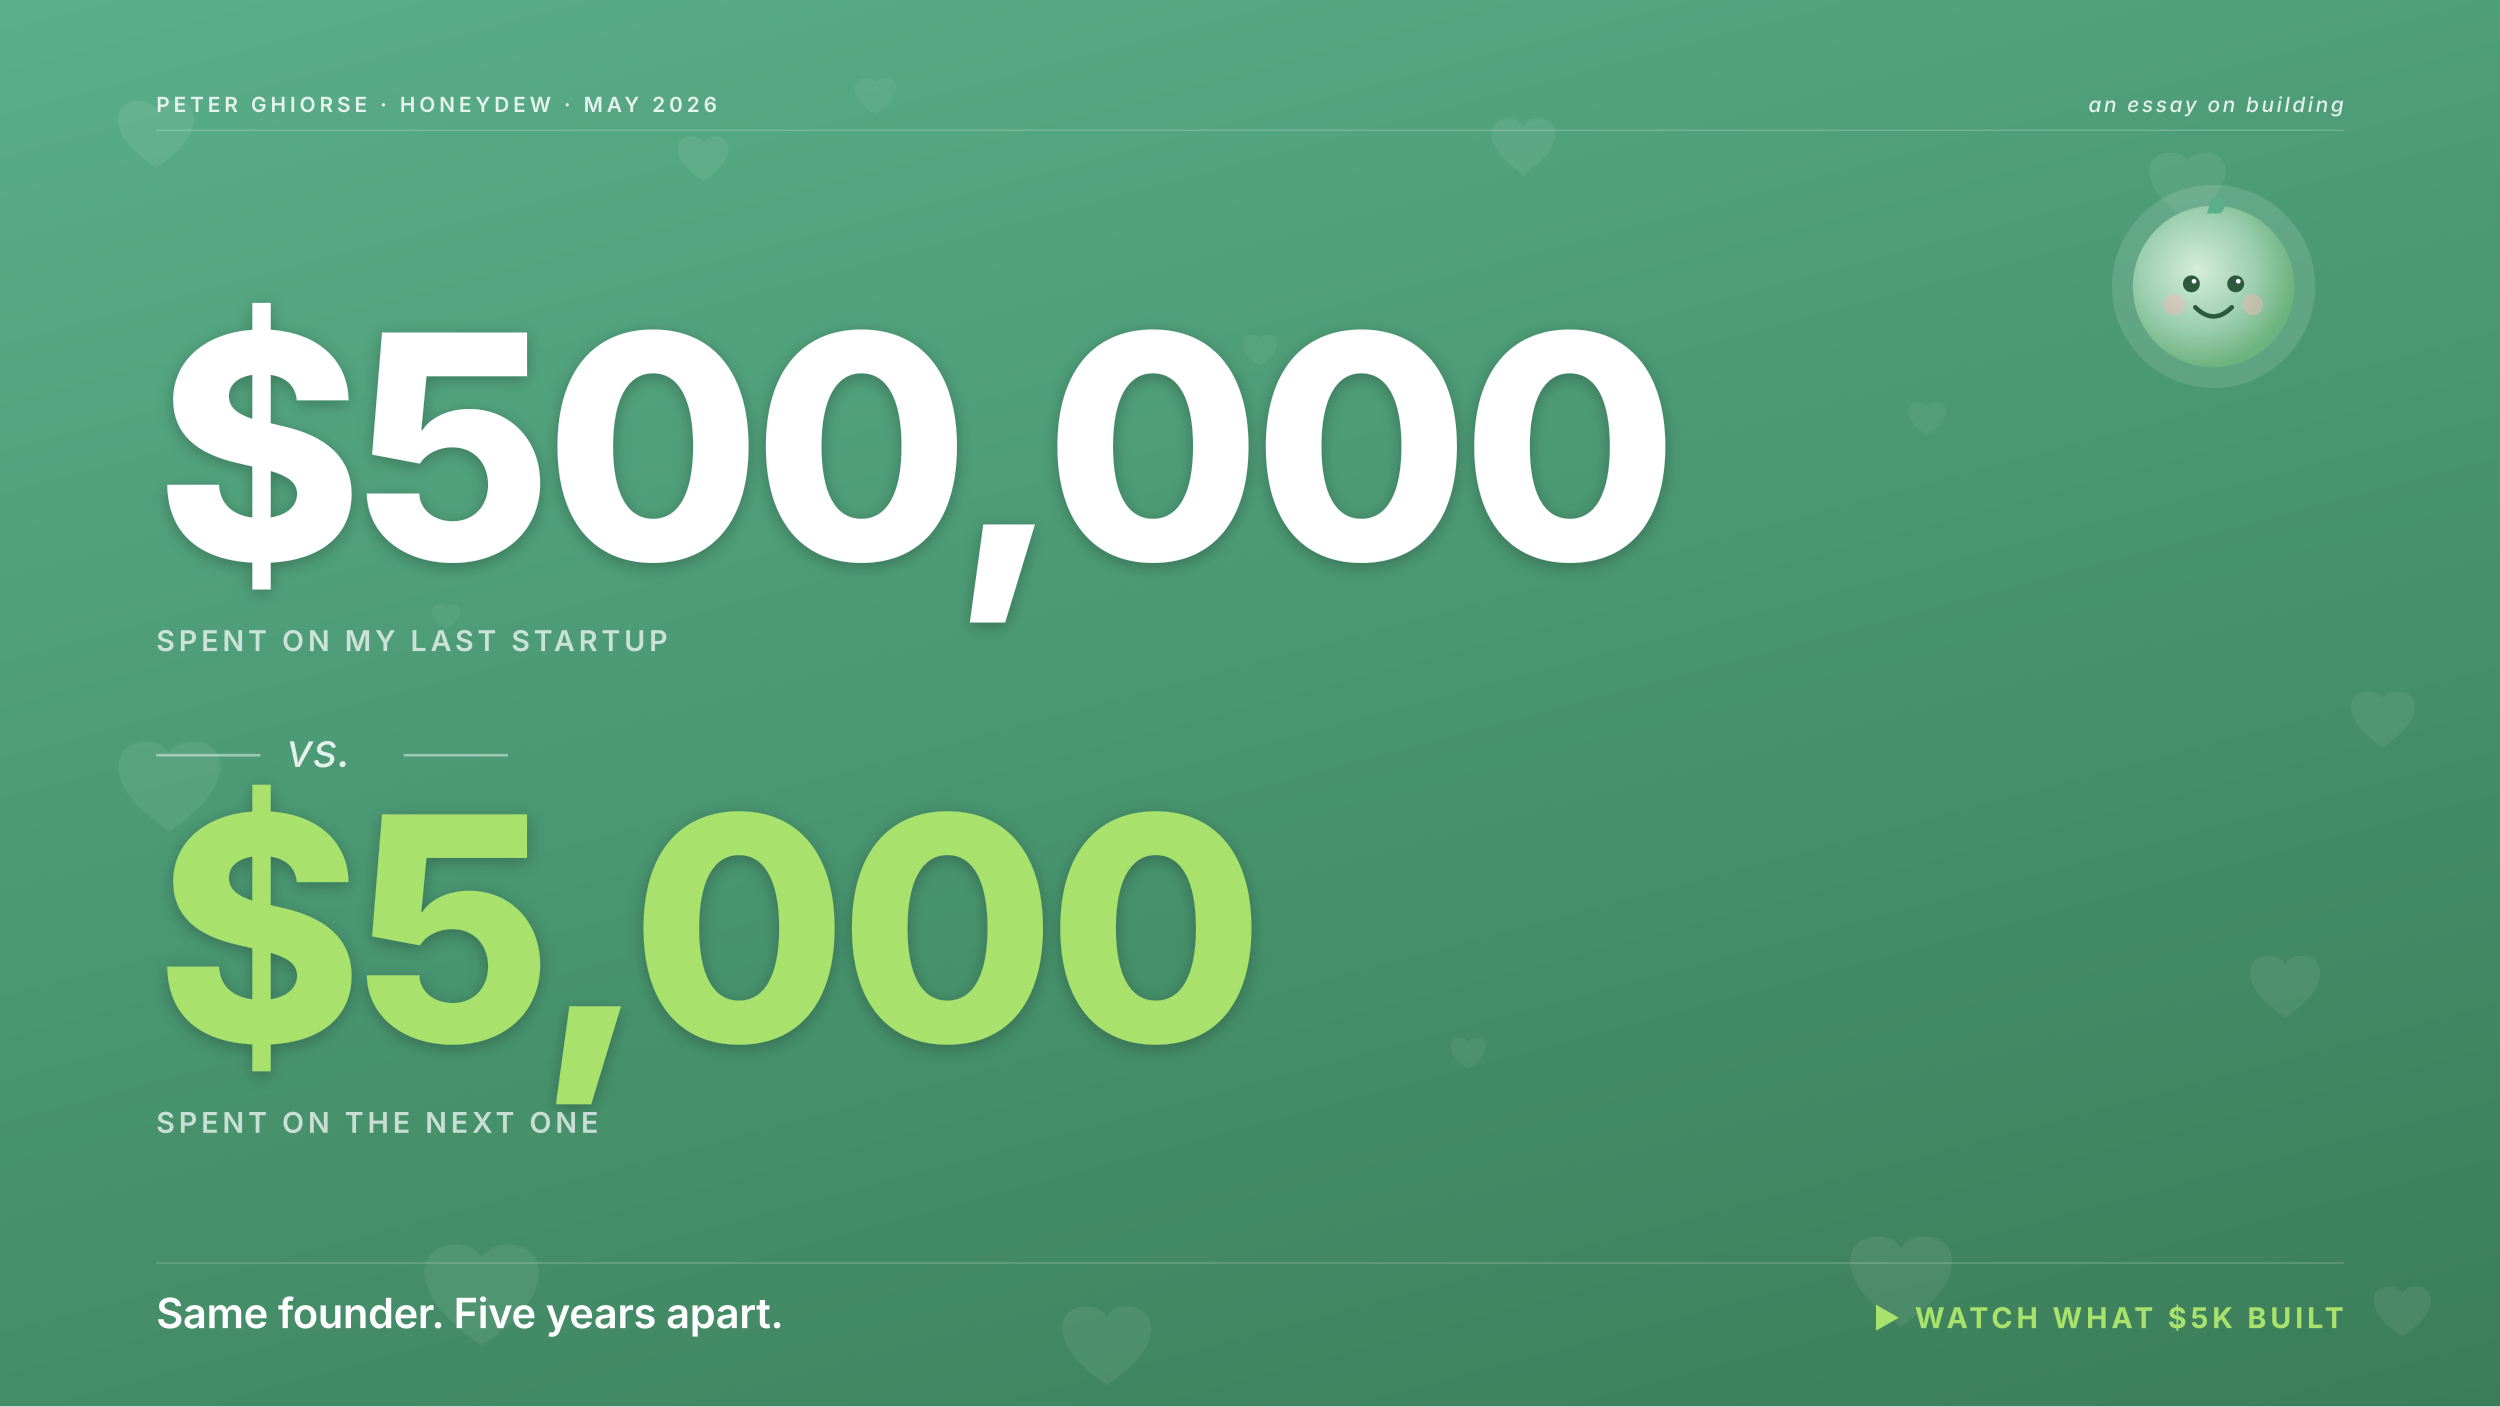
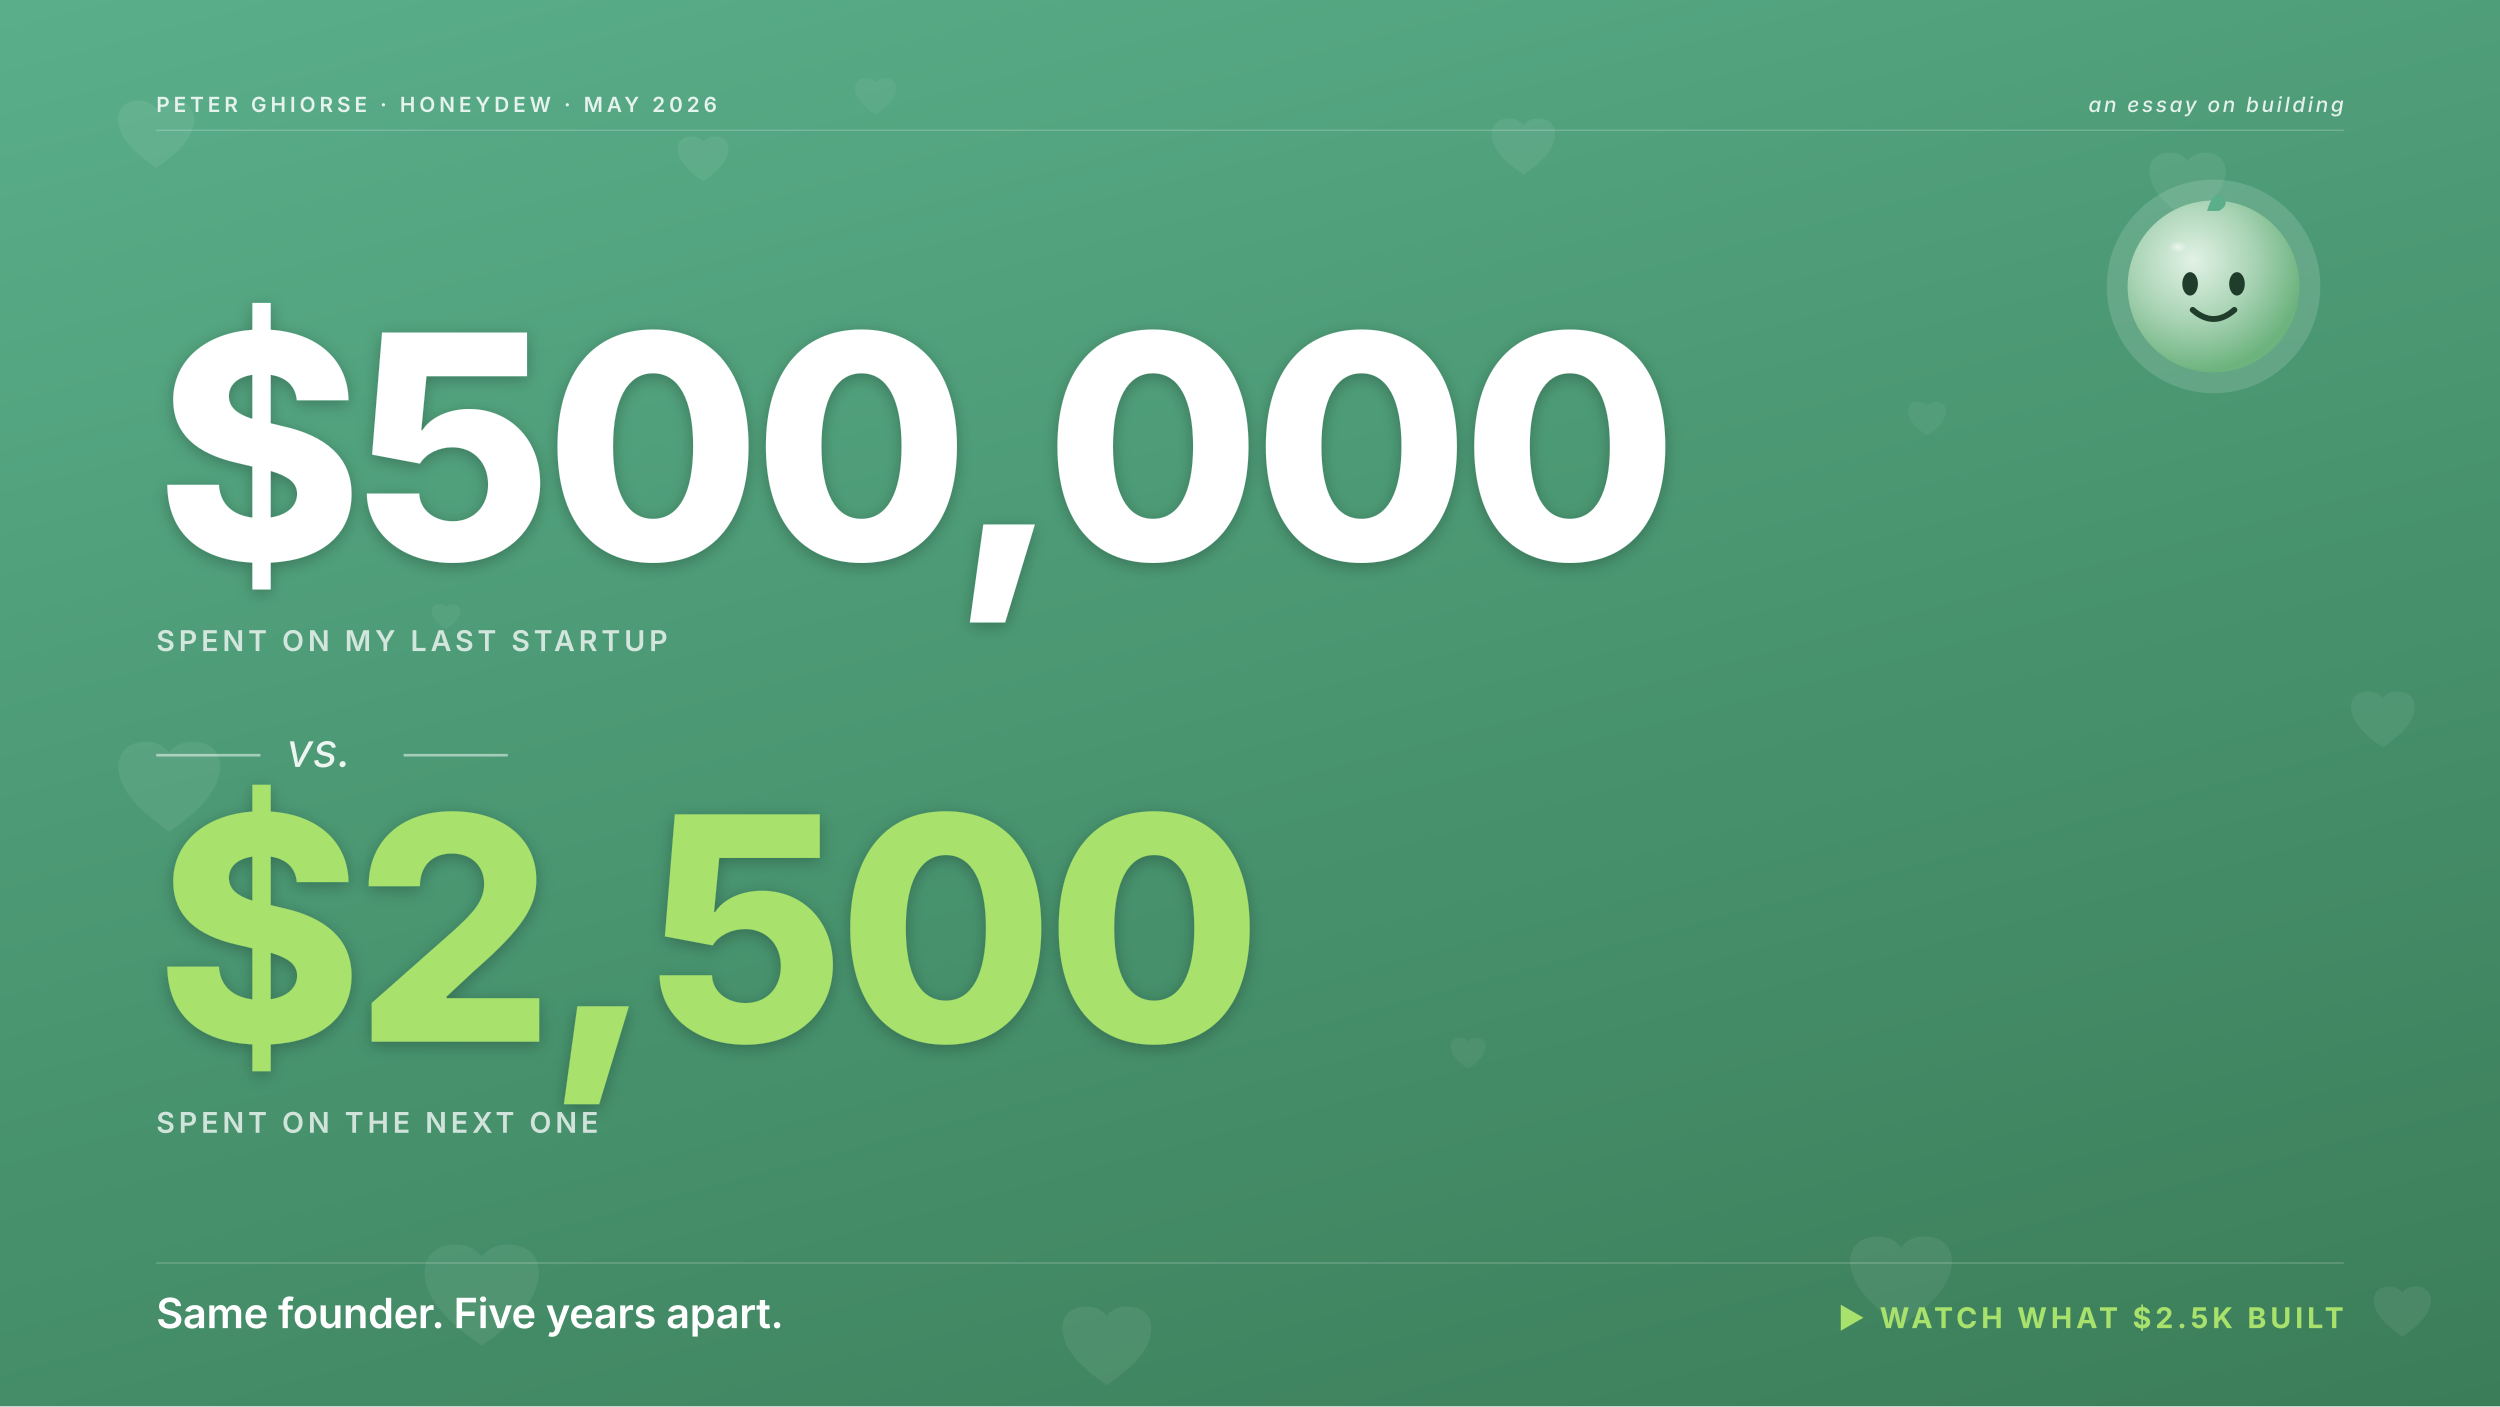
<svg xmlns="http://www.w3.org/2000/svg" viewBox="0 0 1920 1080" font-family="-apple-system, BlinkMacSystemFont, 'Inter', 'Helvetica Neue', sans-serif">
  <defs>
    <linearGradient id="coverBgGrad" x1="0%" y1="0%" x2="100%" y2="100%" gradientTransform="rotate(20)">
      <stop offset="0%" stop-color="#5AAE8A" />
      <stop offset="50%" stop-color="#48946F" />
      <stop offset="100%" stop-color="#3A7A56" />
    </linearGradient>
    <symbol id="hdHeart" viewBox="0 0 512 512">
      <path d="M256 380 C 200 340, 152 300, 136 250 C 120 200, 144 165, 184 160 C 216 155, 240 165, 256 185 C 272 165, 296 155, 328 160 C 368 165, 392 200, 376 250 C 360 300, 312 340, 256 380 Z" fill="currentColor" />
    </symbol>
-     <radialGradient id="dewBody" cx="40%" cy="40%" r="60%">
-       <stop offset="0%" stop-color="#D4EDDB" />
-       <stop offset="60%" stop-color="#9CCEB0" />
+     <radialGradient id="dewBody" cx="38%" cy="35%" r="65%">
+       <stop offset="0%" stop-color="#E2F2E5" />
+       <stop offset="55%" stop-color="#A8D3B4" />
      <stop offset="100%" stop-color="#6DB37E" />
+     </radialGradient>
+     <radialGradient id="dewHighlight" cx="35%" cy="30%" r="20%">
+       <stop offset="0%" stop-color="rgba(255,255,255,0.6)" />
+       <stop offset="100%" stop-color="rgba(255,255,255,0)" />
    </radialGradient>
    <filter id="softShadow" x="-10%" y="-10%" width="120%" height="120%">
      <feGaussianBlur in="SourceAlpha" stdDeviation="6" />
      <feOffset dx="0" dy="3" />
      <feComponentTransfer>
        <feFuncA type="linear" slope="0.25" />
      </feComponentTransfer>
      <feMerge>
        <feMergeNode />
        <feMergeNode in="SourceGraphic" />
      </feMerge>
    </filter>
  </defs>
  <rect width="1920" height="1080" fill="url(#coverBgGrad)" />
  <g color="rgba(255,255,255,0.07)">
    <use href="#hdHeart" x="60" y="40" width="120" height="120" />
    <use href="#hdHeart" x="280" y="900" width="180" height="180" />
    <use href="#hdHeart" x="500" y="80" width="80" height="80" />
    <use href="#hdHeart" x="780" y="960" width="140" height="140" />
    <use href="#hdHeart" x="1120" y="60" width="100" height="100" />
    <use href="#hdHeart" x="1380" y="900" width="160" height="160" />
    <use href="#hdHeart" x="1620" y="80" width="120" height="120" />
    <use href="#hdHeart" x="1780" y="500" width="100" height="100" />
    <use href="#hdHeart" x="50" y="520" width="160" height="160" />
    <use href="#hdHeart" x="1800" y="960" width="90" height="90" />
-     <use href="#hdHeart" x="1700" y="700" width="110" height="110" />
  </g>
  <g color="rgba(255,255,255,0.05)">
    <use href="#hdHeart" x="640" y="40" width="65" height="65" />
-     <use href="#hdHeart" x="940" y="240" width="55" height="55" />
    <use href="#hdHeart" x="1450" y="290" width="60" height="60" />
    <use href="#hdHeart" x="320" y="450" width="45" height="45" />
    <use href="#hdHeart" x="1100" y="780" width="55" height="55" />
  </g>
  <line x1="120" y1="100" x2="1800" y2="100" stroke="rgba(255,255,255,0.3)" stroke-width="0.75" />
  <text x="120" y="86" fill="rgba(255,255,255,0.85)" font-size="16" letter-spacing="3" font-weight="600">PETER GHIORSE · HONEYDEW · MAY 2026</text>
  <text x="1800" y="86" text-anchor="end" fill="rgba(255,255,255,0.85)" font-size="16" letter-spacing="2" font-weight="500" font-style="italic">an essay on building</text>
  <g transform="translate(1700, 220)">
-     <circle cx="0" cy="0" r="78" fill="rgba(255,255,255,0.12)" />
-     <circle cx="0" cy="0" r="62" fill="url(#dewBody)" />
-     <path d="M -5 -56 Q -1 -73 7 -66 Q 11 -61 5 -56 Z" fill="#5AAE8A" />
-     <circle cx="-30" cy="14" r="8" fill="#F8B4B4" opacity="0.45" />
-     <circle cx="30" cy="14" r="8" fill="#F8B4B4" opacity="0.45" />
-     <circle cx="-17" cy="-2" r="6.5" fill="#2D5A3D" />
-     <circle cx="-15" cy="-4" r="1.8" fill="#FFFFFF" />
-     <circle cx="17" cy="-2" r="6.5" fill="#2D5A3D" />
-     <circle cx="19" cy="-4" r="1.8" fill="#FFFFFF" />
-     <path d="M -14 16 Q 0 30 14 16" stroke="#2D5A3D" stroke-width="3.5" stroke-linecap="round" fill="none" />
+     <circle cx="0" cy="0" r="82" fill="rgba(255,255,255,0.14)" />
+     <circle cx="0" cy="0" r="66" fill="url(#dewBody)" />
+     <ellipse cx="-22" cy="-26" rx="18" ry="11" fill="url(#dewHighlight)" />
+     <path d="M -5 -58 Q 0 -75 8 -68 Q 12 -62 4 -58 Z" fill="#5AAE8A" />
+     <ellipse cx="-18" cy="-2" rx="6" ry="9" fill="#1F3D2A" />
+     <ellipse cx="18" cy="-2" rx="6" ry="9" fill="#1F3D2A" />
+     <path d="M -16 18 Q 0 32 16 18" stroke="#1F3D2A" stroke-width="4.5" stroke-linecap="round" fill="none" />
  </g>
  <text x="120" y="430" fill="#FFFFFF" font-size="240" font-weight="800" letter-spacing="-6" filter="url(#softShadow)">$500,000</text>
-   <text x="120" y="500" fill="rgba(255,255,255,0.7)" font-size="22" letter-spacing="3" font-weight="600">SPENT ON MY LAST STARTUP</text>
+   <text x="120" y="500" fill="rgba(255,255,255,0.75)" font-size="22" letter-spacing="3" font-weight="600">SPENT ON MY LAST STARTUP</text>
  <g transform="translate(120, 580)">
-     <line x1="0" y1="0" x2="80" y2="0" stroke="rgba(255,255,255,0.45)" stroke-width="2" />
-     <text x="100" y="9" fill="rgba(255,255,255,0.85)" font-size="36" font-style="italic" font-weight="400">vs.</text>
-     <line x1="190" y1="0" x2="270" y2="0" stroke="rgba(255,255,255,0.45)" stroke-width="2" />
+     <line x1="0" y1="0" x2="80" y2="0" stroke="rgba(255,255,255,0.5)" stroke-width="2" />
+     <text x="100" y="9" fill="rgba(255,255,255,0.9)" font-size="36" font-style="italic" font-weight="400">vs.</text>
+     <line x1="190" y1="0" x2="270" y2="0" stroke="rgba(255,255,255,0.5)" stroke-width="2" />
  </g>
-   <text x="120" y="800" fill="#A8E16C" font-size="240" font-weight="800" letter-spacing="-6" filter="url(#softShadow)">$5,000</text>
-   <text x="120" y="870" fill="rgba(255,255,255,0.7)" font-size="22" letter-spacing="3" font-weight="600">SPENT ON THE NEXT ONE</text>
+   <text x="120" y="800" fill="#A8E16C" font-size="240" font-weight="800" letter-spacing="-6" filter="url(#softShadow)">$2,500</text>
+   <text x="120" y="870" fill="rgba(255,255,255,0.75)" font-size="22" letter-spacing="3" font-weight="600">SPENT ON THE NEXT ONE</text>
  <line x1="120" y1="970" x2="1800" y2="970" stroke="rgba(255,255,255,0.3)" stroke-width="0.75" />
  <text x="120" y="1020" fill="#FFFFFF" font-size="32" font-weight="600" letter-spacing="-0.3">Same founder. Five years apart.</text>
-   <text x="1800" y="1020" text-anchor="end" fill="#A8E16C" font-size="22" letter-spacing="3" font-weight="700">▶ WATCH WHAT $5K BUILT</text>
+   <text x="1800" y="1020" text-anchor="end" fill="#A8E16C" font-size="22" letter-spacing="3" font-weight="700">▶ WATCH WHAT $2.5K BUILT</text>
</svg>
